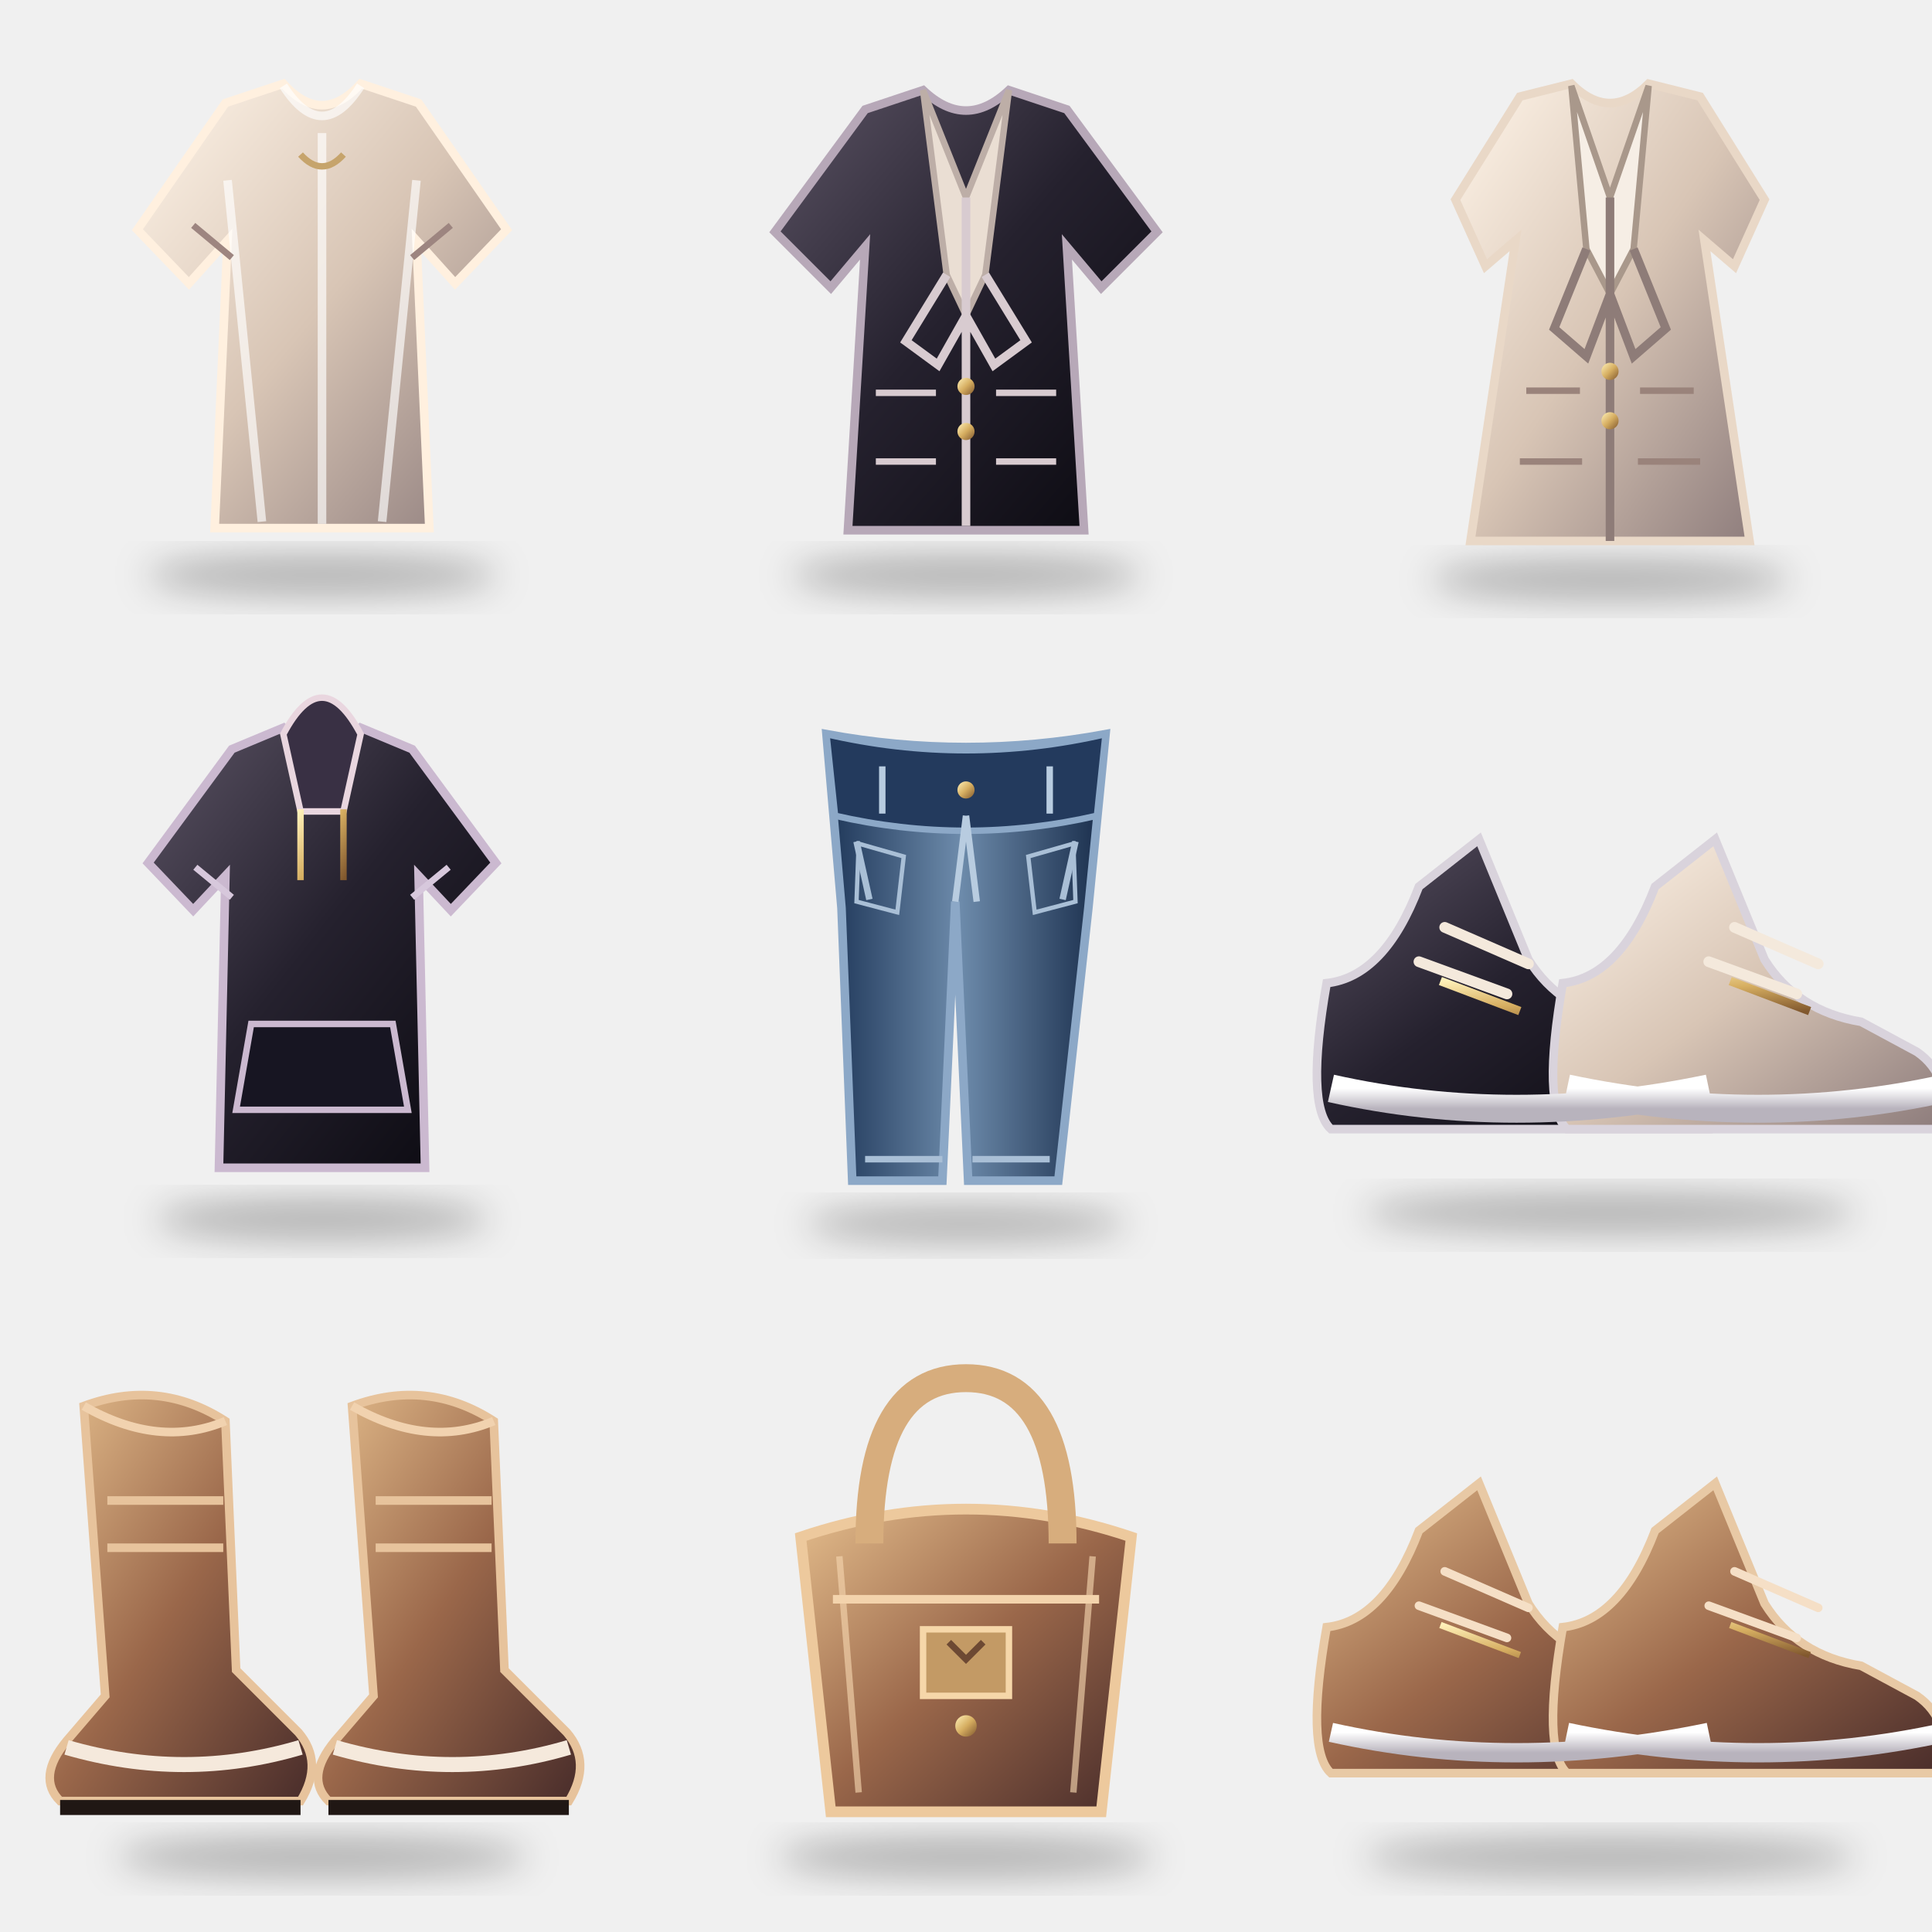
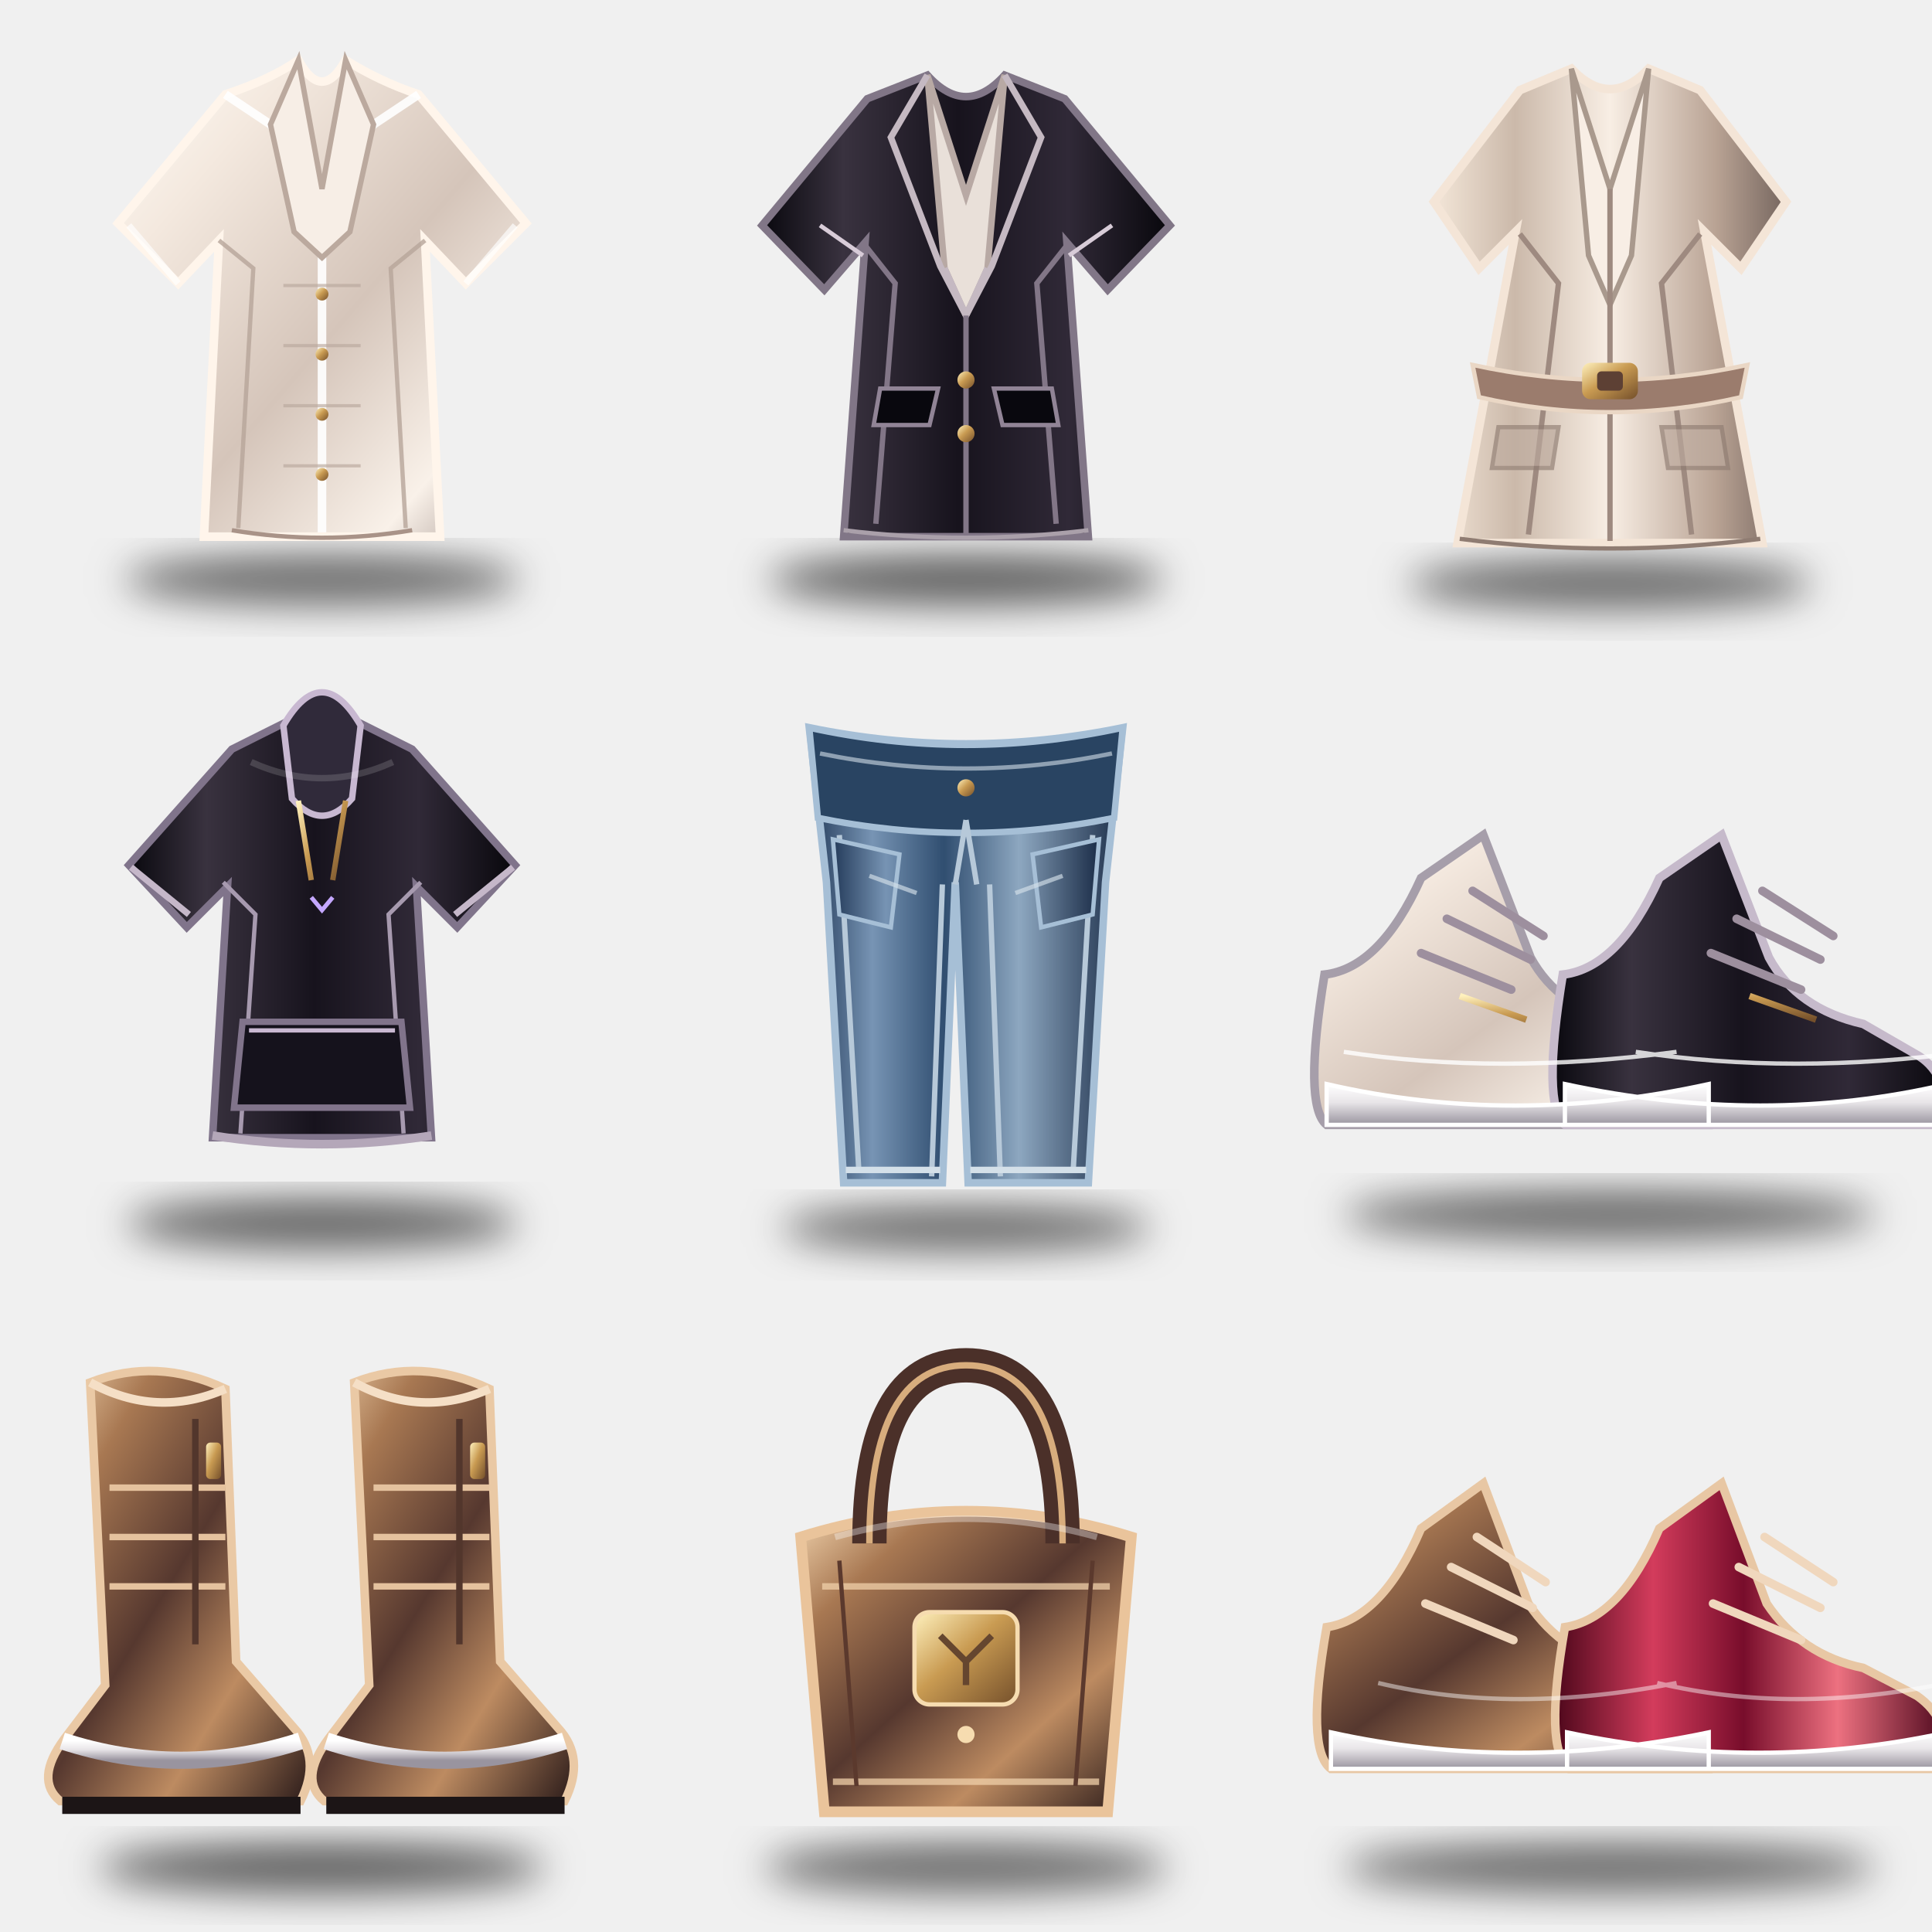
<svg xmlns="http://www.w3.org/2000/svg" width="900" height="900" viewBox="0 0 900 900">
  <defs>
-     <linearGradient id="ivory" x1="0" y1="0" x2="1" y2="1">
-       <stop stop-color="#fff5e9" />
-       <stop offset=".5" stop-color="#d8c5b5" />
-       <stop offset="1" stop-color="#8c7b7b" />
+     <linearGradient id="silk" x1="0" y1="0" x2="1" y2="1">
+       <stop stop-color="#fffdf8" />
+       <stop offset=".22" stop-color="#f4e9df" />
+       <stop offset=".55" stop-color="#d5c5ba" />
+       <stop offset=".82" stop-color="#f9f1e9" />
+       <stop offset="1" stop-color="#9d8c86" />
    </linearGradient>
-     <linearGradient id="black" x1="0" y1="0" x2="1" y2="1">
-       <stop stop-color="#5b5364" />
-       <stop offset=".48" stop-color="#25212e" />
-       <stop offset="1" stop-color="#09080e" />
+     <linearGradient id="wool" x1="0" y1="0" x2="1" y2="0">
+       <stop stop-color="#09080e" />
+       <stop offset=".2" stop-color="#39323f" />
+       <stop offset=".48" stop-color="#17131d" />
+       <stop offset=".75" stop-color="#302937" />
+       <stop offset="1" stop-color="#08070c" />
    </linearGradient>
-     <linearGradient id="pink" x1="0" y1="0" x2="1" y2="1">
-       <stop stop-color="#ffd1d8" />
-       <stop offset=".5" stop-color="#c66f8d" />
-       <stop offset="1" stop-color="#71324f" />
+     <linearGradient id="coat" x1="0" y1="0" x2="1" y2="0">
+       <stop stop-color="#f3e6d8" />
+       <stop offset=".23" stop-color="#cbb9aa" />
+       <stop offset=".5" stop-color="#f8eee4" />
+       <stop offset=".8" stop-color="#b9a394" />
+       <stop offset="1" stop-color="#76665f" />
    </linearGradient>
-     <linearGradient id="blue" x1="0" y1="0" x2="1" y2="0">
-       <stop stop-color="#1d3557" />
-       <stop offset=".48" stop-color="#6d8bab" />
-       <stop offset="1" stop-color="#172b49" />
+     <linearGradient id="denim" x1="0" y1="0" x2="1" y2="0">
+       <stop stop-color="#243b5a" />
+       <stop offset=".2" stop-color="#7794b4" />
+       <stop offset=".43" stop-color="#304e70" />
+       <stop offset=".67" stop-color="#8da7c0" />
+       <stop offset="1" stop-color="#1b2d48" />
    </linearGradient>
    <linearGradient id="leather" x1="0" y1="0" x2="1" y2="1">
-       <stop stop-color="#e4bd8c" />
-       <stop offset=".5" stop-color="#9a674a" />
-       <stop offset="1" stop-color="#482c2a" />
+       <stop stop-color="#f0d2ac" />
+       <stop offset=".2" stop-color="#a87852" />
+       <stop offset=".48" stop-color="#56382f" />
+       <stop offset=".72" stop-color="#bd8b61" />
+       <stop offset="1" stop-color="#2a1a19" />
+     </linearGradient>
+     <linearGradient id="rubber" x1="0" y1="0" x2="0" y2="1">
+       <stop stop-color="#fff" />
+       <stop offset=".45" stop-color="#e8e5e8" />
+       <stop offset="1" stop-color="#99949f" />
+     </linearGradient>
+     <linearGradient id="redSatin" x1="0" y1="0" x2="1" y2="0">
+       <stop stop-color="#4d071b" />
+       <stop offset=".25" stop-color="#d33c5c" />
+       <stop offset=".48" stop-color="#780d2b" />
+       <stop offset=".72" stop-color="#ed7180" />
+       <stop offset="1" stop-color="#4b071c" />
    </linearGradient>
    <linearGradient id="gold" x1="0" y1="0" x2="1" y2="1">
-       <stop stop-color="#fff1b9" />
-       <stop offset=".5" stop-color="#d6ae61" />
-       <stop offset="1" stop-color="#81582e" />
+       <stop stop-color="#fff1bd" />
+       <stop offset=".45" stop-color="#c99b52" />
+       <stop offset="1" stop-color="#75502b" />
    </linearGradient>
-     <linearGradient id="sole" x1="0" y1="0" x2="0" y2="1">
-       <stop stop-color="#fff" />
-       <stop offset="1" stop-color="#b8b3bd" />
-     </linearGradient>
-     <filter id="shade" x="-30%" y="-30%" width="160%" height="170%">
-       <feGaussianBlur stdDeviation="8" />
+     <filter id="shadow" x="-40%" y="-30%" width="180%" height="190%">
+       <feGaussianBlur stdDeviation="9" />
    </filter>
+     <filter id="soft" x="-20%" y="-20%" width="140%" height="140%">
+       <feGaussianBlur stdDeviation="2" />
+     </filter>
+     <pattern id="knit" width="8" height="8" patternUnits="userSpaceOnUse">
+       <path d="M1 0v8M5 0v8" stroke="#fff" stroke-opacity=".12" stroke-width="1" />
+     </pattern>
+     <pattern id="twill" width="10" height="10" patternUnits="userSpaceOnUse">
+       <path d="M-2 10L10-2M3 13L13 3" stroke="#fff" stroke-opacity=".12" stroke-width="1.2" />
+     </pattern>
  </defs>
  <g transform="translate(0 0)">
-     <ellipse cx="150" cy="268" rx="82" ry="10" fill="#000" opacity=".25" filter="url(#shade)" />
-     <path d="M105 48L132 39Q150 59 168 39L195 48 236 107 212 132 194 112 200 246H100L106 112 88 132 64 107Z" fill="url(#ivory)" stroke="#fff0df" stroke-width="4" />
-     <path d="M132 40Q150 68 168 40M150 62V244M106 84L122 243M194 84L178 243" fill="none" stroke="#fff" stroke-width="4" opacity=".65" />
-     <path d="M90 105L108 120M210 105L192 120" stroke="#9d8580" stroke-width="3" />
-     <path d="M140 72Q150 83 160 72" fill="none" stroke="#c6a46c" stroke-width="3" />
+     <ellipse cx="150" cy="270" rx="92" ry="12" fill="#000" opacity=".55" filter="url(#shadow)" />
+     <path d="M105 44Q126 37 139 28Q150 48 161 28Q177 38 195 44L245 104 217 132 198 112 205 250H95L102 112 83 132 55 104Z" fill="url(#silk)" stroke="#fff5eb" stroke-width="4" />
+     <path d="M105 44L126 58 150 88 174 58 195 44M150 88V248" fill="none" stroke="#fff" stroke-width="4" opacity=".9" />
+     <path d="M126 58L139 28 150 88 161 28 174 58 163 108 150 120 137 108Z" fill="#f7eee6" stroke="#bba99e" stroke-width="2.5" />
+     <path d="M102 112L118 125 111 246M198 112L182 125 189 246" fill="none" stroke="#b7a59a" stroke-width="2" opacity=".8" />
+     <path d="M132 133H168M132 161H168M132 189H168M132 217H168" stroke="#b9a79c" stroke-width="1.5" opacity=".65" />
+     <g fill="url(#gold)">
+       <circle cx="150" cy="137" r="3" />
+       <circle cx="150" cy="165" r="3" />
+       <circle cx="150" cy="193" r="3" />
+       <circle cx="150" cy="221" r="3" />
+     </g>
+     <path d="M60 105L83 132M240 105L217 132" stroke="#fff" stroke-width="3" opacity=".65" />
+     <path d="M108 247Q150 254 192 247" fill="none" stroke="#a99388" stroke-width="2" />
  </g>
  <g transform="translate(300 0)">
-     <ellipse cx="150" cy="268" rx="82" ry="10" fill="#000" opacity=".25" filter="url(#shade)" />
-     <path d="M103 51L130 42Q150 61 170 42L197 51 239 108 213 134 197 115 205 247H95L103 115 87 134 61 108Z" fill="url(#black)" stroke="#b7a8b8" stroke-width="4" />
-     <path d="M130 42L150 92 170 42 159 128 150 147 141 128Z" fill="#eaded3" stroke="#bdaea7" stroke-width="3" />
-     <path d="M150 92V245M141 128L122 159 137 170 150 147 163 170 178 159 159 128" fill="none" stroke="#d8cbd0" stroke-width="4" />
-     <path d="M108 183H136M164 183H192M108 215H136M164 215H192" stroke="#d8cbd0" stroke-width="3" />
-     <circle cx="150" cy="180" r="4" fill="url(#gold)" />
-     <circle cx="150" cy="201" r="4" fill="url(#gold)" />
+     <ellipse cx="150" cy="270" rx="92" ry="12" fill="#000" opacity=".6" filter="url(#shadow)" />
+     <path d="M104 46L132 35Q150 55 168 35L196 46 245 105 216 135 197 113 207 250H93L103 113 84 135 55 105Z" fill="url(#wool)" stroke="#817687" stroke-width="3.5" />
+     <path d="M132 35L150 91 168 35 160 125 150 147 140 125Z" fill="#e9e0d9" stroke="#b8a9a4" stroke-width="3" />
+     <path d="M132 35L115 64 138 124 150 147 140 125M168 35L185 64 162 124 150 147 160 125" fill="none" stroke="#c5b9c2" stroke-width="3" />
+     <path d="M150 147V249M102 113L117 132 108 244M198 113L183 132 192 244" fill="none" stroke="#827687" stroke-width="2.5" />
+     <path d="M110 181H137L133 198H107ZM163 181H190L193 198H167Z" fill="#09080e" stroke="#918496" stroke-width="2" />
+     <g fill="url(#gold)">
+       <circle cx="150" cy="177" r="4" />
+       <circle cx="150" cy="202" r="4" />
+     </g>
+     <path d="M93 247Q150 254 207 247" fill="none" stroke="#aaa0aa" stroke-width="2" />
+     <path d="M82 105L102 119M218 105L198 119" stroke="#d8ccd8" stroke-width="2" />
  </g>
  <g transform="translate(600 0)">
-     <ellipse cx="150" cy="270" rx="84" ry="10" fill="#000" opacity=".25" filter="url(#shade)" />
-     <path d="M108 45L132 39Q150 57 168 39L192 45 222 93 208 124 194 112 215 252H85L106 112 92 124 78 93Z" fill="url(#ivory)" stroke="#e9d8c7" stroke-width="4" />
-     <path d="M132 40L150 92 168 40 161 116 150 137 139 116Z" fill="#f6eee5" stroke="#a9988b" stroke-width="3" />
-     <path d="M150 92V252M139 116L124 153 139 166 150 137 161 166 176 153 161 116" fill="none" stroke="#8e7c78" stroke-width="4" />
-     <path d="M111 182H136M164 182H189M108 215H137M163 215H192" stroke="#9a837b" stroke-width="3" />
-     <circle cx="150" cy="173" r="4" fill="url(#gold)" />
-     <circle cx="150" cy="196" r="4" fill="url(#gold)" />
+     <ellipse cx="150" cy="272" rx="94" ry="12" fill="#000" opacity=".55" filter="url(#shadow)" />
+     <path d="M108 42L132 32Q150 51 168 32L192 42 232 94 211 125 194 108 221 253H79L106 108 89 125 68 94Z" fill="url(#coat)" stroke="#f4e5d7" stroke-width="4" />
+     <path d="M132 32L150 88 168 32 160 119 150 142 140 119Z" fill="#f8eee5" stroke="#a9998d" stroke-width="2.5" />
+     <path d="M108 109L126 132 112 249M192 109L174 132 188 249M150 88V252" fill="none" stroke="#9e8a80" stroke-width="2.5" />
+     <path d="M86 170Q150 184 214 170L211 185Q150 199 89 185Z" fill="#9b7c6d" stroke="#ead7c5" stroke-width="2" />
+     <rect x="137" y="169" width="26" height="17" rx="4" fill="url(#gold)" />
+     <rect x="144" y="173" width="12" height="9" rx="2" fill="#5d4034" />
+     <path d="M98 199H126L123 218H95ZM174 199H202L205 218H177Z" fill="#bba99c" opacity=".65" stroke="#8f7c72" stroke-width="2" />
+     <path d="M80 251Q150 260 220 251" fill="none" stroke="#8f7c72" stroke-width="2" />
  </g>
  <g transform="translate(0 300)">
-     <ellipse cx="150" cy="268" rx="78" ry="10" fill="#000" opacity=".25" filter="url(#shade)" />
-     <path d="M108 49L132 39Q150 57 168 39L192 49 231 102 210 124 195 108 198 244H102L105 108 90 124 69 102Z" fill="url(#black)" stroke="#cbb9d0" stroke-width="4" />
-     <path d="M132 42Q150 8 168 42L160 78H140Z" fill="#393044" stroke="#e9d6df" stroke-width="3" />
-     <path d="M140 77V110M160 77V110" stroke="url(#gold)" stroke-width="3" />
-     <path d="M117 177H183L190 217H110Z" fill="#171522" stroke="#cbb9d0" stroke-width="3" />
-     <path d="M91 104L108 118M209 104L192 118" stroke="#d7c8dc" stroke-width="3" />
+     <ellipse cx="150" cy="270" rx="91" ry="12" fill="#000" opacity=".58" filter="url(#shadow)" />
+     <path d="M108 49L132 37Q150 57 168 37L192 49 240 103 213 132 194 113 201 230H99L106 113 87 132 60 103Z" fill="url(#wool)" stroke="#80748b" stroke-width="3.5" />
+     <path d="M132 38Q150 7 168 38L164 72Q150 88 136 72Z" fill="#302a3a" stroke="#c8b8d1" stroke-width="3" />
+     <path d="M139 73L145 110M161 73L155 110" stroke="url(#gold)" stroke-width="2.5" />
+     <path d="M104 111L119 126 112 228M196 111L181 126 188 228" fill="none" stroke="#a79aaf" stroke-width="2" />
+     <path d="M113 176H187L191 216H109Z" fill="#15121c" stroke="#81748b" stroke-width="3" />
+     <path d="M116 180H184" stroke="#c8b8d1" stroke-width="2" />
+     <path d="M99 229Q150 237 201 229" fill="none" stroke="#b4a7b9" stroke-width="4" />
+     <path d="M61 104L88 126M239 104L212 126" stroke="#c5b7c9" stroke-width="3" />
+     <path d="M145 118L150 124 155 118" fill="none" stroke="#c4a7ff" stroke-width="2" />
+     <path d="M117 55Q150 70 183 55" fill="none" stroke="#fff" stroke-opacity=".15" stroke-width="3" />
  </g>
  <g transform="translate(300 300)">
-     <ellipse cx="150" cy="270" rx="75" ry="9" fill="#000" opacity=".25" filter="url(#shade)" />
-     <path d="M85 42Q150 54 215 42L207 123 193 250H151L145 120 139 250H97L92 123Z" fill="url(#blue)" stroke="#8ca8c7" stroke-width="4" />
-     <path d="M85 42Q150 57 215 42L211 80Q150 94 89 80Z" fill="#233a5d" stroke="#8ca8c7" stroke-width="3" />
-     <path d="M150 80L145 120M150 80L155 120M111 57V79M189 57V79" stroke="#b8cce0" stroke-width="3" fill="none" />
-     <path d="M99 92L105 119M201 92L195 119M103 240H139M153 240H189" stroke="#a9bfd6" stroke-width="3" fill="none" />
-     <path d="M100 93L121 99 118 125 99 120ZM200 93L179 99 182 125 201 120Z" fill="none" stroke="#a9bfd6" stroke-width="2" />
-     <circle cx="150" cy="68" r="4" fill="url(#gold)" />
+     <ellipse cx="150" cy="272" rx="86" ry="11" fill="#000" opacity=".55" filter="url(#shadow)" />
+     <path d="M77 39Q150 54 223 39L215 111 207 251H151L145 111 139 251H93L85 111Z" fill="url(#denim)" stroke="#a6bfd6" stroke-width="3.5" />
+     <path d="M77 39Q150 55 223 39L219 81Q150 95 81 81Z" fill="#294462" stroke="#a6bfd6" stroke-width="3" />
+     <path d="M150 82L145 112M150 82L155 112M91 89L100 244M209 89L200 244M139 112L134 248M161 112L166 248" fill="none" stroke="#b7c9d9" stroke-width="2.5" />
+     <path d="M88 91L119 98 115 132 91 126ZM212 91L181 98 185 132 209 126Z" fill="url(#denim)" stroke="#a6bfd6" stroke-width="2" />
+     <path d="M94 245H138M152 245H206" stroke="#d4e0e9" stroke-width="3" />
+     <circle cx="150" cy="67" r="4" fill="url(#gold)" />
+     <path d="M82 51Q150 65 218 51" fill="none" stroke="#d4e0e9" stroke-width="2" opacity=".6" />
+     <path d="M105 108L127 116M195 108L173 116" stroke="#d4e0e9" stroke-width="2" opacity=".65" />
  </g>
  <g transform="translate(600 300)">
-     <ellipse cx="150" cy="265" rx="115" ry="10" fill="#000" opacity=".25" filter="url(#shade)" />
-     <path d="M18 158Q45 155 61 113L89 91 112 147Q127 171 157 176L183 190Q199 201 196 226H20Q8 215 18 158Z" fill="url(#black)" stroke="#d9d3dc" stroke-width="4" />
-     <path d="M154 158Q181 155 197 113L225 91 248 147Q263 171 293 176L319 190Q335 201 332 226H156Q144 215 154 158Z" fill="url(#ivory)" stroke="#d9d3dc" stroke-width="4" transform="translate(-26 0)" />
-     <path d="M20 207Q105 226 196 207M130 207Q220 226 306 207" fill="none" stroke="url(#sole)" stroke-width="13" />
-     <path d="M61 148L102 163M73 132L112 149M196 148L237 163M208 132L247 149" stroke="#f4e9dc" stroke-width="5" stroke-linecap="round" />
-     <path d="M71 157L108 171M206 157L243 171" stroke="url(#gold)" stroke-width="4" />
+     <ellipse cx="150" cy="266" rx="124" ry="12" fill="#000" opacity=".55" filter="url(#shadow)" />
+     <path d="M17 154Q43 151 62 109L91 89 113 146Q126 170 157 177L183 192Q197 201 196 224H18Q7 215 17 154Z" fill="url(#silk)" stroke="#a69eaa" stroke-width="4" />
+     <path d="M153 154Q179 151 198 109L227 89 249 146Q262 170 293 177L319 192Q333 201 332 224H154Q143 215 153 154Z" fill="url(#wool)" stroke="#c6bacb" stroke-width="4" transform="translate(-25 0)" />
+     <path d="M18 205Q105 225 196 205L196 224H18ZM129 205Q222 225 307 205L307 224H129Z" fill="url(#rubber)" stroke="#fff" stroke-width="2" />
+     <path d="M62 144L104 161M74 128L113 147M86 115L119 136M197 144L239 161M209 128L248 147M221 115L254 136" stroke="#9d8f9e" stroke-width="4" stroke-linecap="round" />
+     <path d="M80 164L111 175M215 164L246 175" stroke="url(#gold)" stroke-width="3" />
+     <path d="M26 190Q98 201 181 190M162 190Q235 201 316 190" fill="none" stroke="#fff" stroke-width="2" opacity=".8" />
  </g>
  <g transform="translate(0 600)">
-     <ellipse cx="150" cy="265" rx="96" ry="10" fill="#000" opacity=".25" filter="url(#shade)" />
-     <path d="M39 55Q74 42 105 62L110 178 139 207Q151 221 140 239H28Q17 228 31 211L49 190Z" fill="url(#leather)" stroke="#e7c39c" stroke-width="4" />
-     <path d="M164 55Q199 42 230 62L235 178 264 207Q276 221 265 239H153Q142 228 156 211L174 190Z" fill="url(#leather)" stroke="#e7c39c" stroke-width="4" />
-     <path d="M39 55Q74 75 105 62M164 55Q199 75 230 62" fill="none" stroke="#f1d2af" stroke-width="4" />
-     <path d="M50 99H104M175 99H229M50 121H104M175 121H229" stroke="#e7c39c" stroke-width="4" />
-     <path d="M31 214Q86 230 140 214M156 214Q211 230 265 214" fill="none" stroke="#f5e9dc" stroke-width="7" />
-     <path d="M28 242H140M153 242H265" stroke="#201714" stroke-width="7" />
+     <ellipse cx="150" cy="270" rx="104" ry="12" fill="#000" opacity=".6" filter="url(#shadow)" />
+     <path d="M42 44Q73 32 105 47L110 174 137 205Q150 219 140 239H28Q16 229 30 210L49 185Z" fill="url(#leather)" stroke="#eac9a5" stroke-width="4" />
+     <path d="M165 44Q196 32 228 47L233 174 260 205Q273 219 263 239H151Q139 229 153 210L172 185Z" fill="url(#leather)" stroke="#eac9a5" stroke-width="4" />
+     <path d="M42 44Q73 61 105 47M165 44Q196 61 228 47" fill="none" stroke="#f5dfc6" stroke-width="4" />
+     <path d="M51 93H105M174 93H228M51 116H105M174 116H228M51 139H105M174 139H228" stroke="#e5c29e" stroke-width="3" />
+     <path d="M91 61L91 166M214 61L214 166" stroke="#52362c" stroke-width="3" />
+     <path d="M29 211Q84 229 140 211M152 211Q207 229 263 211" fill="none" stroke="url(#rubber)" stroke-width="8" />
+     <path d="M29 241H140M152 241H263" stroke="#1c1516" stroke-width="8" />
+     <rect x="96" y="72" width="7" height="17" rx="2" fill="url(#gold)" />
+     <rect x="219" y="72" width="7" height="17" rx="2" fill="url(#gold)" />
  </g>
  <g transform="translate(300 600)">
-     <ellipse cx="150" cy="265" rx="88" ry="10" fill="#000" opacity=".25" filter="url(#shade)" />
-     <path d="M73 116Q150 90 227 116L213 244H87Z" fill="url(#leather)" stroke="#edc99d" stroke-width="5" />
-     <path d="M105 119Q105 42 150 42Q195 42 195 119" fill="none" stroke="#d7ad7d" stroke-width="13" />
-     <path d="M88 145H212" stroke="#f3d3ac" stroke-width="4" />
-     <path d="M130 159H170V190H130Z" fill="#c39a65" stroke="#f6d7a9" stroke-width="3" />
-     <path d="M142 165L150 173 158 165" fill="none" stroke="#6d4933" stroke-width="3" />
-     <path d="M91 125L100 235M209 125L200 235" stroke="#f3d3ac" stroke-width="3" opacity=".65" />
-     <circle cx="150" cy="204" r="5" fill="url(#gold)" />
+     <ellipse cx="150" cy="270" rx="94" ry="12" fill="#000" opacity=".55" filter="url(#shadow)" />
+     <path d="M73 116Q150 92 227 116L216 244H84Z" fill="url(#leather)" stroke="#eac49b" stroke-width="5" />
+     <path d="M105 119Q105 36 150 36Q195 36 195 119" fill="none" stroke="#4b3029" stroke-width="16" />
+     <path d="M105 119Q105 36 150 36Q195 36 195 119" fill="none" stroke="#d8ad7d" stroke-width="3" />
+     <path d="M83 139H217M88 230H212" stroke="#f0d0aa" stroke-width="3" opacity=".75" />
+     <path d="M91 127L99 232M209 127L201 232" stroke="#5b392d" stroke-width="2" />
+     <rect x="126" y="151" width="48" height="43" rx="7" fill="url(#gold)" stroke="#f6dcb0" stroke-width="2" />
+     <path d="M138 162L150 174 162 162M150 174V185" fill="none" stroke="#65462f" stroke-width="3" />
+     <circle cx="150" cy="208" r="4" fill="#f6dcb0" />
+     <path d="M89 116Q150 99 211 116" fill="none" stroke="#fff" stroke-opacity=".35" stroke-width="3" />
  </g>
  <g transform="translate(600 600)">
-     <ellipse cx="150" cy="265" rx="115" ry="10" fill="#000" opacity=".25" filter="url(#shade)" />
-     <path d="M18 158Q45 155 61 113L89 91 112 147Q127 171 157 176L183 190Q199 201 196 226H20Q8 215 18 158Z" fill="url(#leather)" stroke="#e8c9a5" stroke-width="4" />
-     <path d="M154 158Q181 155 197 113L225 91 248 147Q263 171 293 176L319 190Q335 201 332 226H156Q144 215 154 158Z" fill="url(#leather)" stroke="#e8c9a5" stroke-width="4" transform="translate(-26 0)" />
-     <path d="M20 207Q105 226 196 207M130 207Q220 226 306 207" fill="none" stroke="url(#sole)" stroke-width="9" />
-     <path d="M61 148L102 163M73 132L112 149M196 148L237 163M208 132L247 149" stroke="#f5dfc6" stroke-width="4" stroke-linecap="round" />
-     <path d="M71 157L108 171M206 157L243 171" stroke="url(#gold)" stroke-width="3" />
+     <ellipse cx="150" cy="270" rx="124" ry="12" fill="#000" opacity=".55" filter="url(#shadow)" />
+     <path d="M18 158Q44 154 62 112L91 91 112 147Q128 171 157 177L182 190Q198 201 196 224H20Q8 215 18 158Z" fill="url(#leather)" stroke="#e8c7a4" stroke-width="4" />
+     <path d="M153 158Q179 154 197 112L226 91 247 147Q263 171 292 177L317 190Q333 201 331 224H155Q143 215 153 158Z" fill="url(#redSatin)" stroke="#e8c7a4" stroke-width="4" transform="translate(-24 0)" />
+     <path d="M20 207Q106 226 196 207L196 224H20ZM130 207Q220 226 307 207L307 224H130Z" fill="url(#rubber)" stroke="#fff" stroke-width="2" />
+     <path d="M64 147L105 164M76 130L114 149M88 116L120 137M198 147L239 164M210 130L248 149M222 116L254 137" stroke="#f0d7bd" stroke-width="4" stroke-linecap="round" />
+     <path d="M42 184Q105 199 181 184M172 184Q235 199 307 184" fill="none" stroke="#fff" stroke-opacity=".45" stroke-width="2" />
  </g>
</svg>
